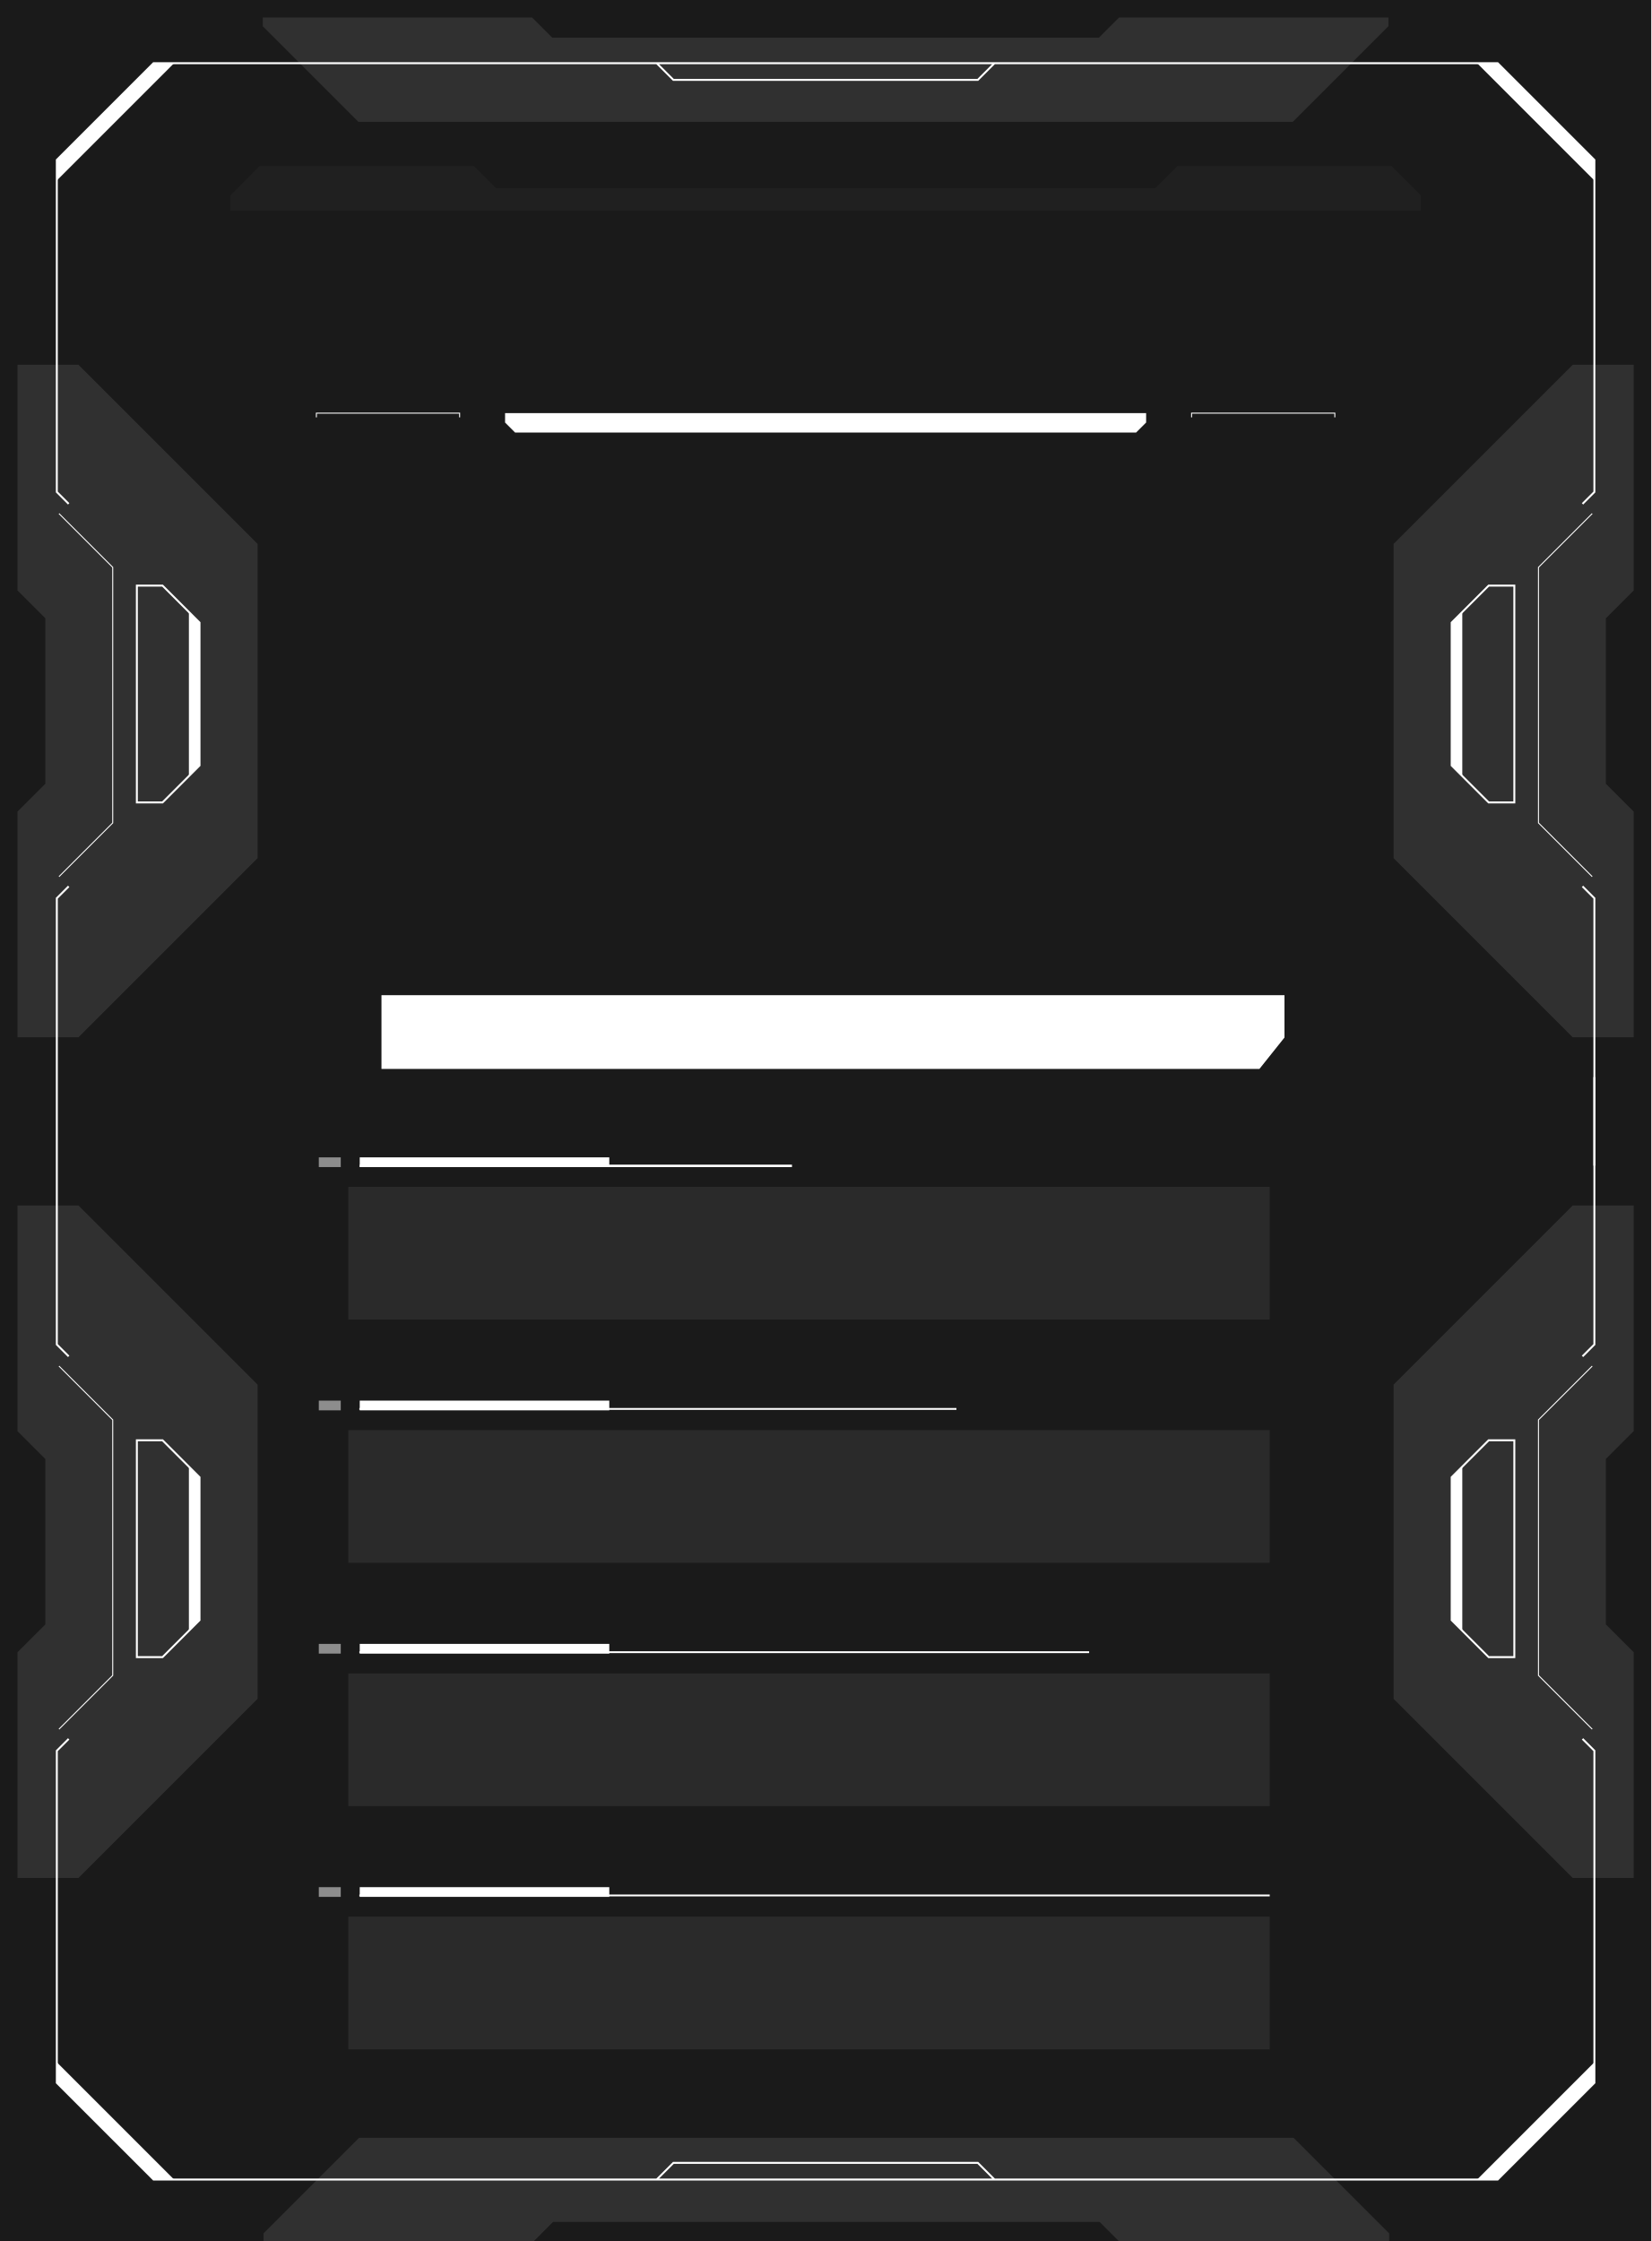
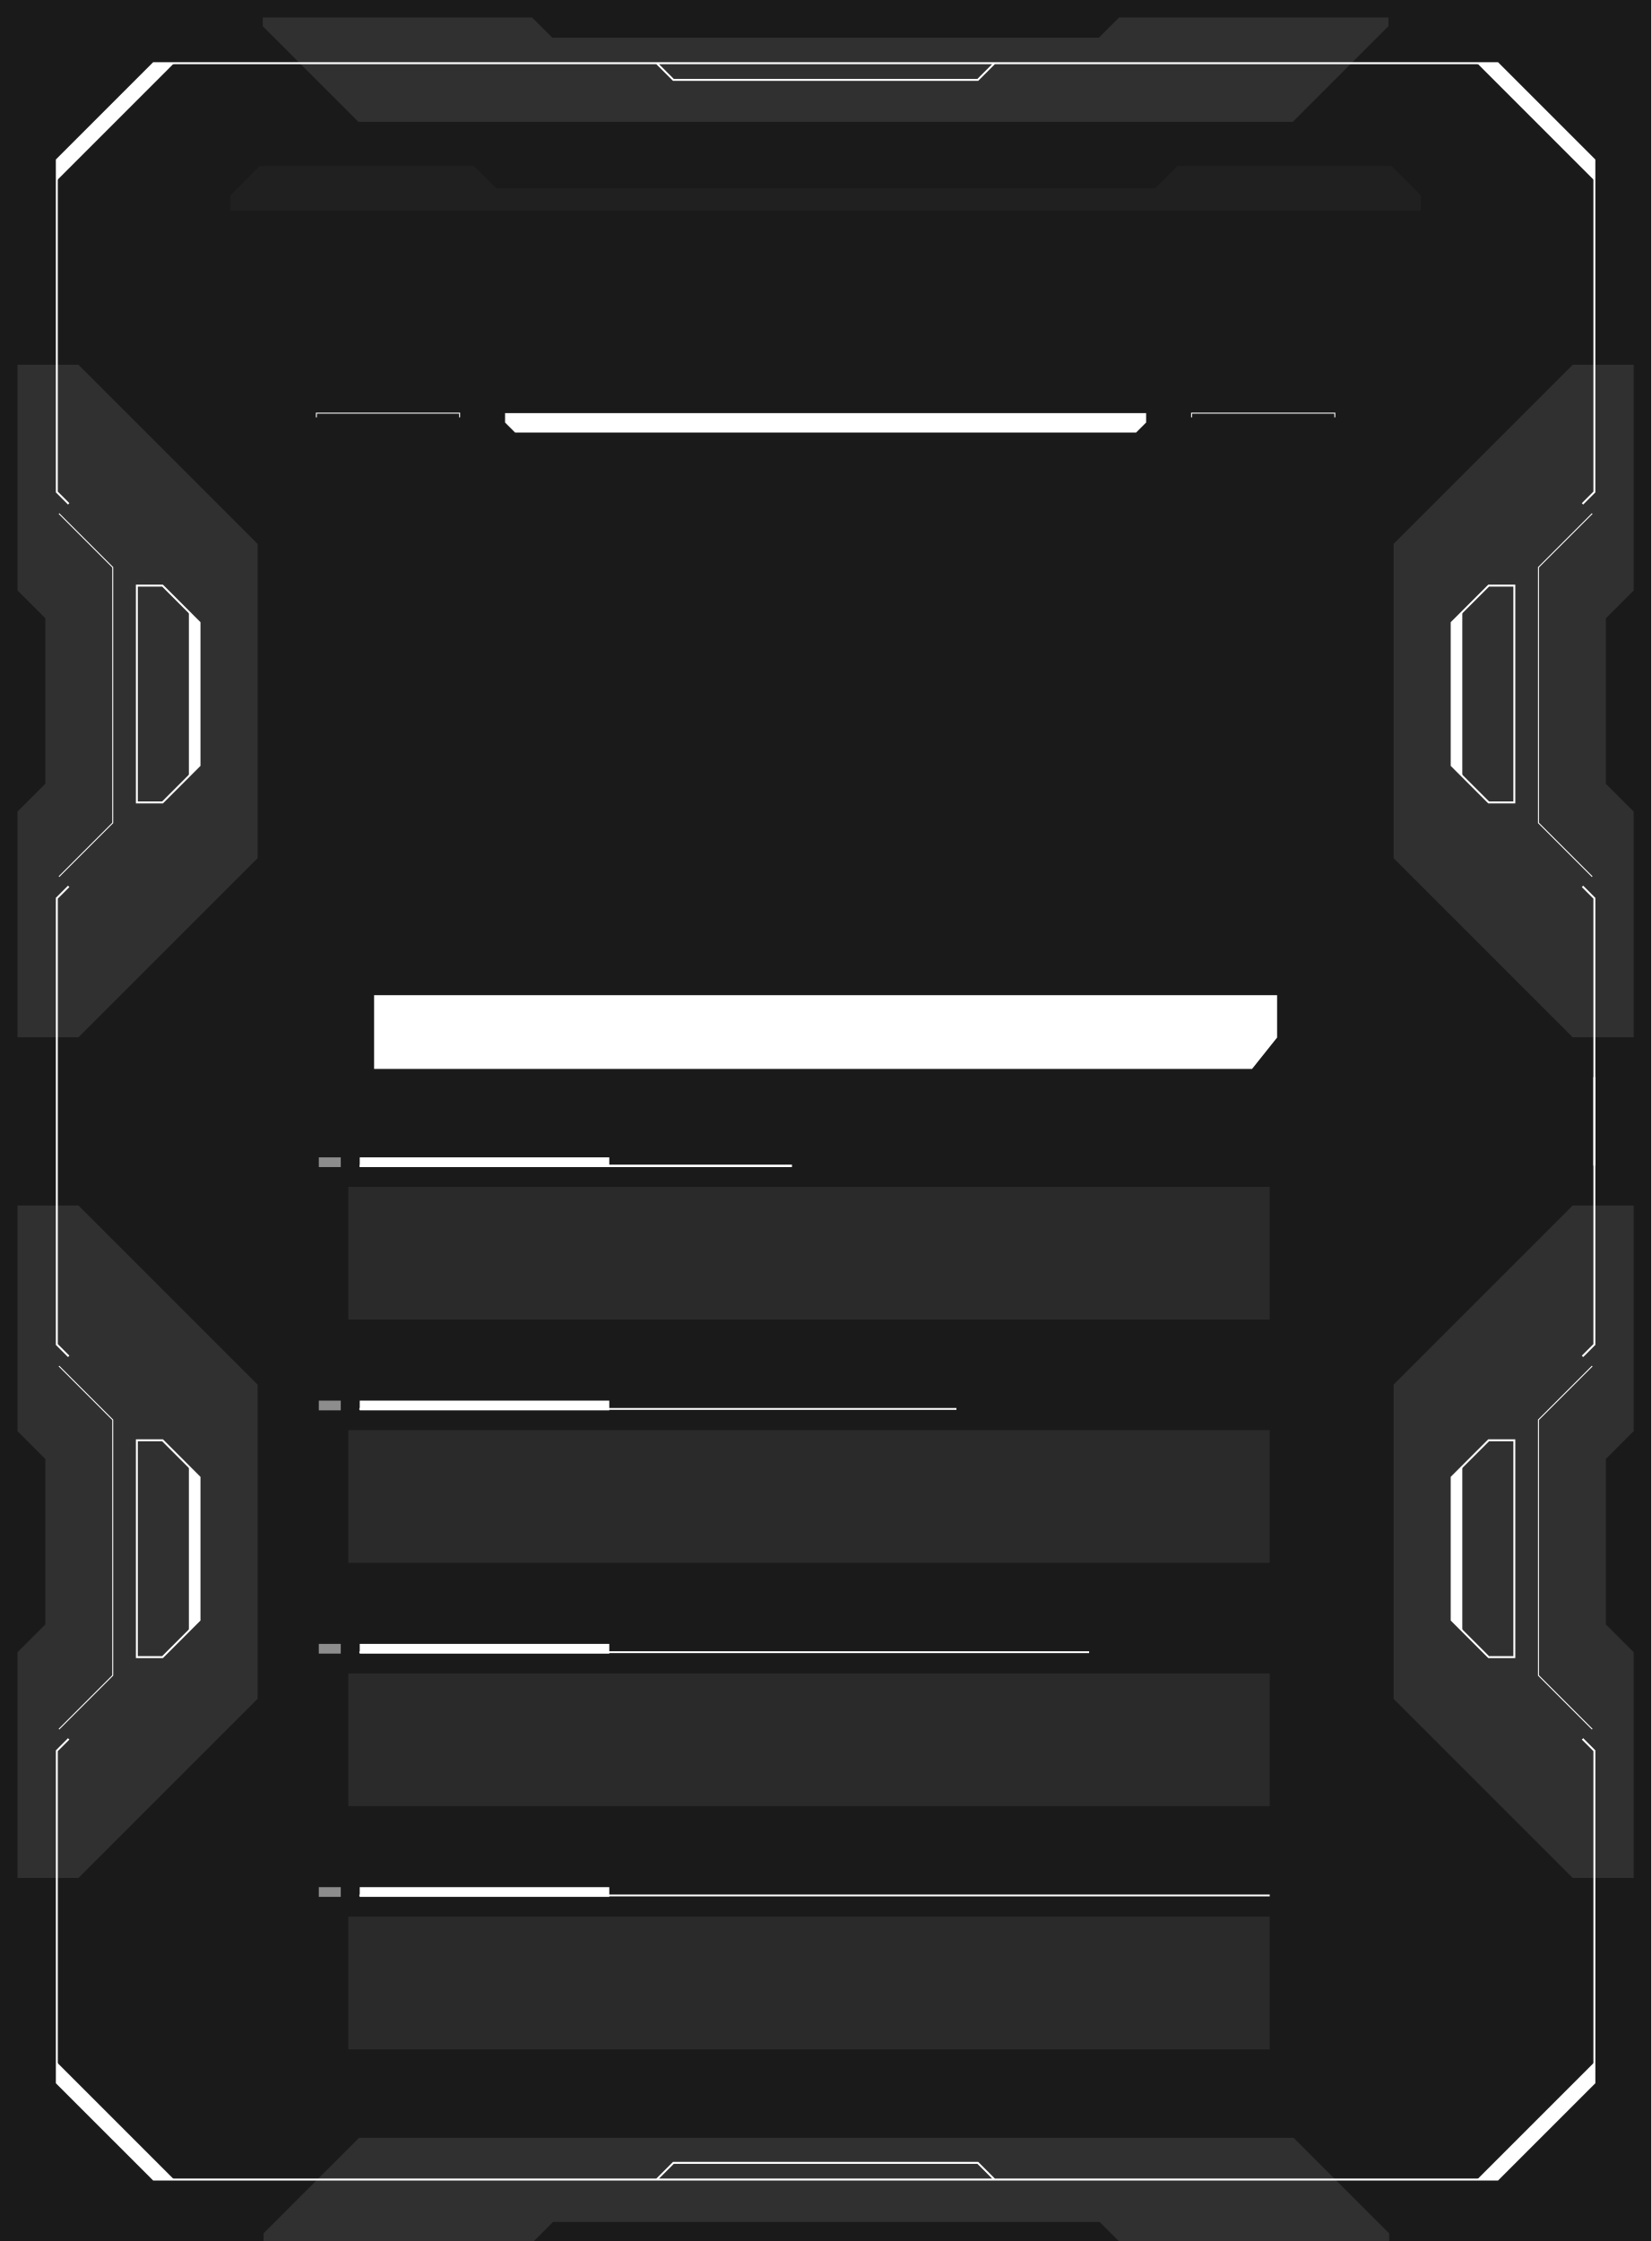
<svg xmlns="http://www.w3.org/2000/svg" width="896" height="1216" viewBox="0 0 896 1216" fill="none">
  <g clip-path="url(#clip0_4594_1447)">
    <rect width="896" height="1216" fill="#1A1A1A" />
    <g opacity="0.1">
      <path d="M448.399 1160H194.884L143 1211.88V1216.63H289.127L300.095 1205.66H448.399H596.703L607.671 1216.63H753.798V1211.88L701.914 1160H448.399Z" fill="white" />
    </g>
    <g opacity="0.1">
      <path d="M607.272 9.488L596.304 20.456H448.001H299.697L288.729 9.488H142.602V14.232L194.485 66.115H448.001H701.516L753.399 14.232V9.488H607.272Z" fill="white" />
    </g>
    <g opacity="0.1">
      <path d="M42.575 197.943H9.486V320.39L24.608 335.506V380.39V425.274L9.486 440.39V562.837H42.575L139.786 465.626V380.39V295.154L42.575 197.943Z" fill="white" />
    </g>
    <path d="M32.187 475.873L31.818 475.504L60.907 446.411V307.947L31.818 278.853L32.187 278.484L61.434 307.731V446.627L32.187 475.873Z" fill="white" />
    <path d="M88.419 435.942H73.74V317.238H88.419L108.79 337.609V415.572L88.419 435.942ZM74.794 434.888H87.981L107.736 415.134V338.041L87.981 318.287H74.794V434.883V434.888Z" fill="white" />
    <path d="M30.832 86.765L83.306 34.291H94.474L30.832 97.933V86.765Z" fill="white" />
    <path d="M108.263 337.83V415.355L102.502 421.11V332.074L108.263 337.83Z" fill="white" />
    <path d="M249.668 226.458H249.141V224.445H171.943V226.458H171.416V223.918H249.668V226.458Z" fill="white" />
    <g opacity="0.1">
      <path d="M853.424 197.943H886.512V320.39L871.391 335.506V380.39V425.274L886.512 440.39V562.837H853.424L756.213 465.626V380.39V295.154L853.424 197.943Z" fill="white" />
    </g>
    <path d="M865.694 632.472H864.639V487.615L858.352 481.332L859.1 480.584L865.694 487.183V632.472Z" fill="white" />
    <path d="M863.813 475.873L834.566 446.627V307.731L863.813 278.484L864.182 278.853L835.093 307.947V446.411L864.182 475.504L863.813 475.873Z" fill="white" />
    <path d="M822.258 435.942H807.58L787.209 415.572V337.609L807.58 317.238H822.258V435.942ZM808.017 434.888H821.204V318.292H808.017L788.263 338.047V415.139L808.017 434.894V434.888Z" fill="white" />
    <path d="M865.168 86.765L812.694 34.291H801.525L865.168 97.933V86.765Z" fill="white" />
    <path d="M812.91 33.766H83.092L30.307 86.551V267.174L36.9 273.767L37.643 273.024L31.355 266.736V86.988L83.524 34.82H356.134L365.179 43.864H530.817L539.862 34.82H812.472L864.641 86.988V266.741L858.353 273.029L859.096 273.772L865.69 267.179V86.551L812.905 33.766H812.91ZM530.38 42.81H365.616L357.626 34.82H538.365L530.375 42.81H530.38Z" fill="white" />
    <path d="M787.736 337.83V415.355L793.497 421.11V332.074L787.736 337.83Z" fill="white" />
    <path d="M724.584 226.458H724.057V224.445H646.859V226.458H646.332V223.918H724.584V226.458Z" fill="white" />
    <g opacity="0.1">
      <path d="M42.575 1019H9.486V896.553L24.608 881.436V836.552V791.668L9.486 776.552V654.105H42.575L139.786 751.316V836.552V921.788L42.575 1019Z" fill="white" />
    </g>
    <path d="M31.361 584.472V487.615L37.649 481.332L36.9 480.584L30.307 487.183L30.307 584.472V729.761L36.9 736.36L37.649 735.611L31.361 729.323V584.472Z" fill="white" />
    <path d="M32.187 938.459L31.818 938.09L60.907 908.997V770.533L31.818 741.439L32.187 741.07L61.434 770.317V909.213L32.187 938.459Z" fill="white" />
    <path d="M88.419 899.7H73.74V780.996H88.419L108.79 801.367V879.329L88.419 899.7ZM74.794 898.646H87.981L107.736 878.892V801.799L87.981 782.045H74.794V898.641V898.646Z" fill="white" />
    <path d="M30.832 1130.18L83.306 1182.65H94.474L30.832 1119.01V1130.18Z" fill="white" />
    <path d="M108.263 879.113V801.587L102.502 795.832V884.868L108.263 879.113Z" fill="white" />
    <g opacity="0.1">
      <path d="M853.424 1019H886.512V896.553L871.391 881.436V836.552V791.668L886.512 776.552V654.105H853.424L756.213 751.316V836.552V921.788L853.424 1019Z" fill="white" />
    </g>
    <path d="M859.1 736.36L858.352 735.612L864.639 729.324V584.473H865.694V729.762L859.1 736.36Z" fill="white" />
    <path d="M863.813 938.459L834.566 909.213V770.317L863.813 741.07L864.182 741.439L835.093 770.533V908.997L864.182 938.09L863.813 938.459Z" fill="white" />
    <path d="M822.258 899.7H807.58L787.209 879.329V801.367L807.58 780.996H822.258V899.7ZM808.017 898.646H821.204V782.05H808.017L788.263 801.804V878.897L808.017 898.651V898.646Z" fill="white" />
    <path d="M865.168 1130.18L812.694 1182.65H801.525L865.168 1119.01V1130.18Z" fill="white" />
    <path d="M859.1 943.172L858.357 943.915L864.645 950.203V1129.96L812.476 1182.12H539.866L530.821 1173.08H365.183L356.138 1182.12H83.528L31.359 1129.96V950.203L37.647 943.915L36.904 943.172L30.311 949.765V1130.39L83.096 1183.17H812.914L865.699 1130.39V949.765L859.105 943.172H859.1ZM447.999 1182.12H357.63L365.62 1174.13H530.384L538.374 1182.12H448.005H447.999Z" fill="white" />
    <path d="M448 224.18H274.07V229.271L279.52 234.721H448H616.479L621.929 229.271V224.18H448Z" fill="white" />
    <path d="M787.736 879.113V801.587L793.497 795.832V884.868L787.736 879.113Z" fill="white" />
    <path opacity="0.03" d="M754.997 90.035H638.912L626.758 102.189H448.001H269.244L257.09 90.035H141.005L124.998 106.047V114.343H448.001H771.003V106.047L754.997 90.035Z" fill="white" />
-     <path d="M207 580V540H697V562.986L683.424 580H207Z" fill="white" />
+     <path d="M203 580V540H693V562.986L679.424 580H203Z" fill="white" />
    <rect x="189" y="644" width="500" height="72" fill="#2A2A2A" />
    <g opacity="0.5">
      <path d="M184.91 628H173V633.271H184.91V628Z" fill="white" />
    </g>
    <path d="M330.617 628H195.209V633.271H330.617V628Z" fill="white" />
    <path d="M429.758 631.953H195.209V633.271H429.758V631.953Z" fill="white" />
    <rect x="189" y="776" width="500" height="72" fill="#2A2A2A" />
    <g opacity="0.5">
      <path d="M184.91 760H173V765.271H184.91V760Z" fill="white" />
    </g>
    <path d="M330.617 760H195.209V765.271H330.617V760Z" fill="white" />
    <path d="M519 764H195V765H519V764Z" fill="white" />
    <rect x="189" y="908" width="500" height="72" fill="#2A2A2A" />
    <g opacity="0.5">
      <path d="M184.91 892H173V897.271H184.91V892Z" fill="white" />
    </g>
    <path d="M330.617 892H195.209V897.271H330.617V892Z" fill="white" />
    <path d="M591 896H195V897H591V896Z" fill="white" />
    <rect x="189" y="1040" width="500" height="72" fill="#2A2A2A" />
    <g opacity="0.5">
      <path d="M184.91 1024H173V1029.27H184.91V1024Z" fill="white" />
    </g>
    <path d="M330.617 1024H195.209V1029.27H330.617V1024Z" fill="white" />
    <path d="M689 1028H195V1029H689V1028Z" fill="white" />
  </g>
  <defs>
    <clipPath id="clip0_4594_1447">
      <rect width="896" height="1216" fill="white" />
    </clipPath>
  </defs>
</svg>
